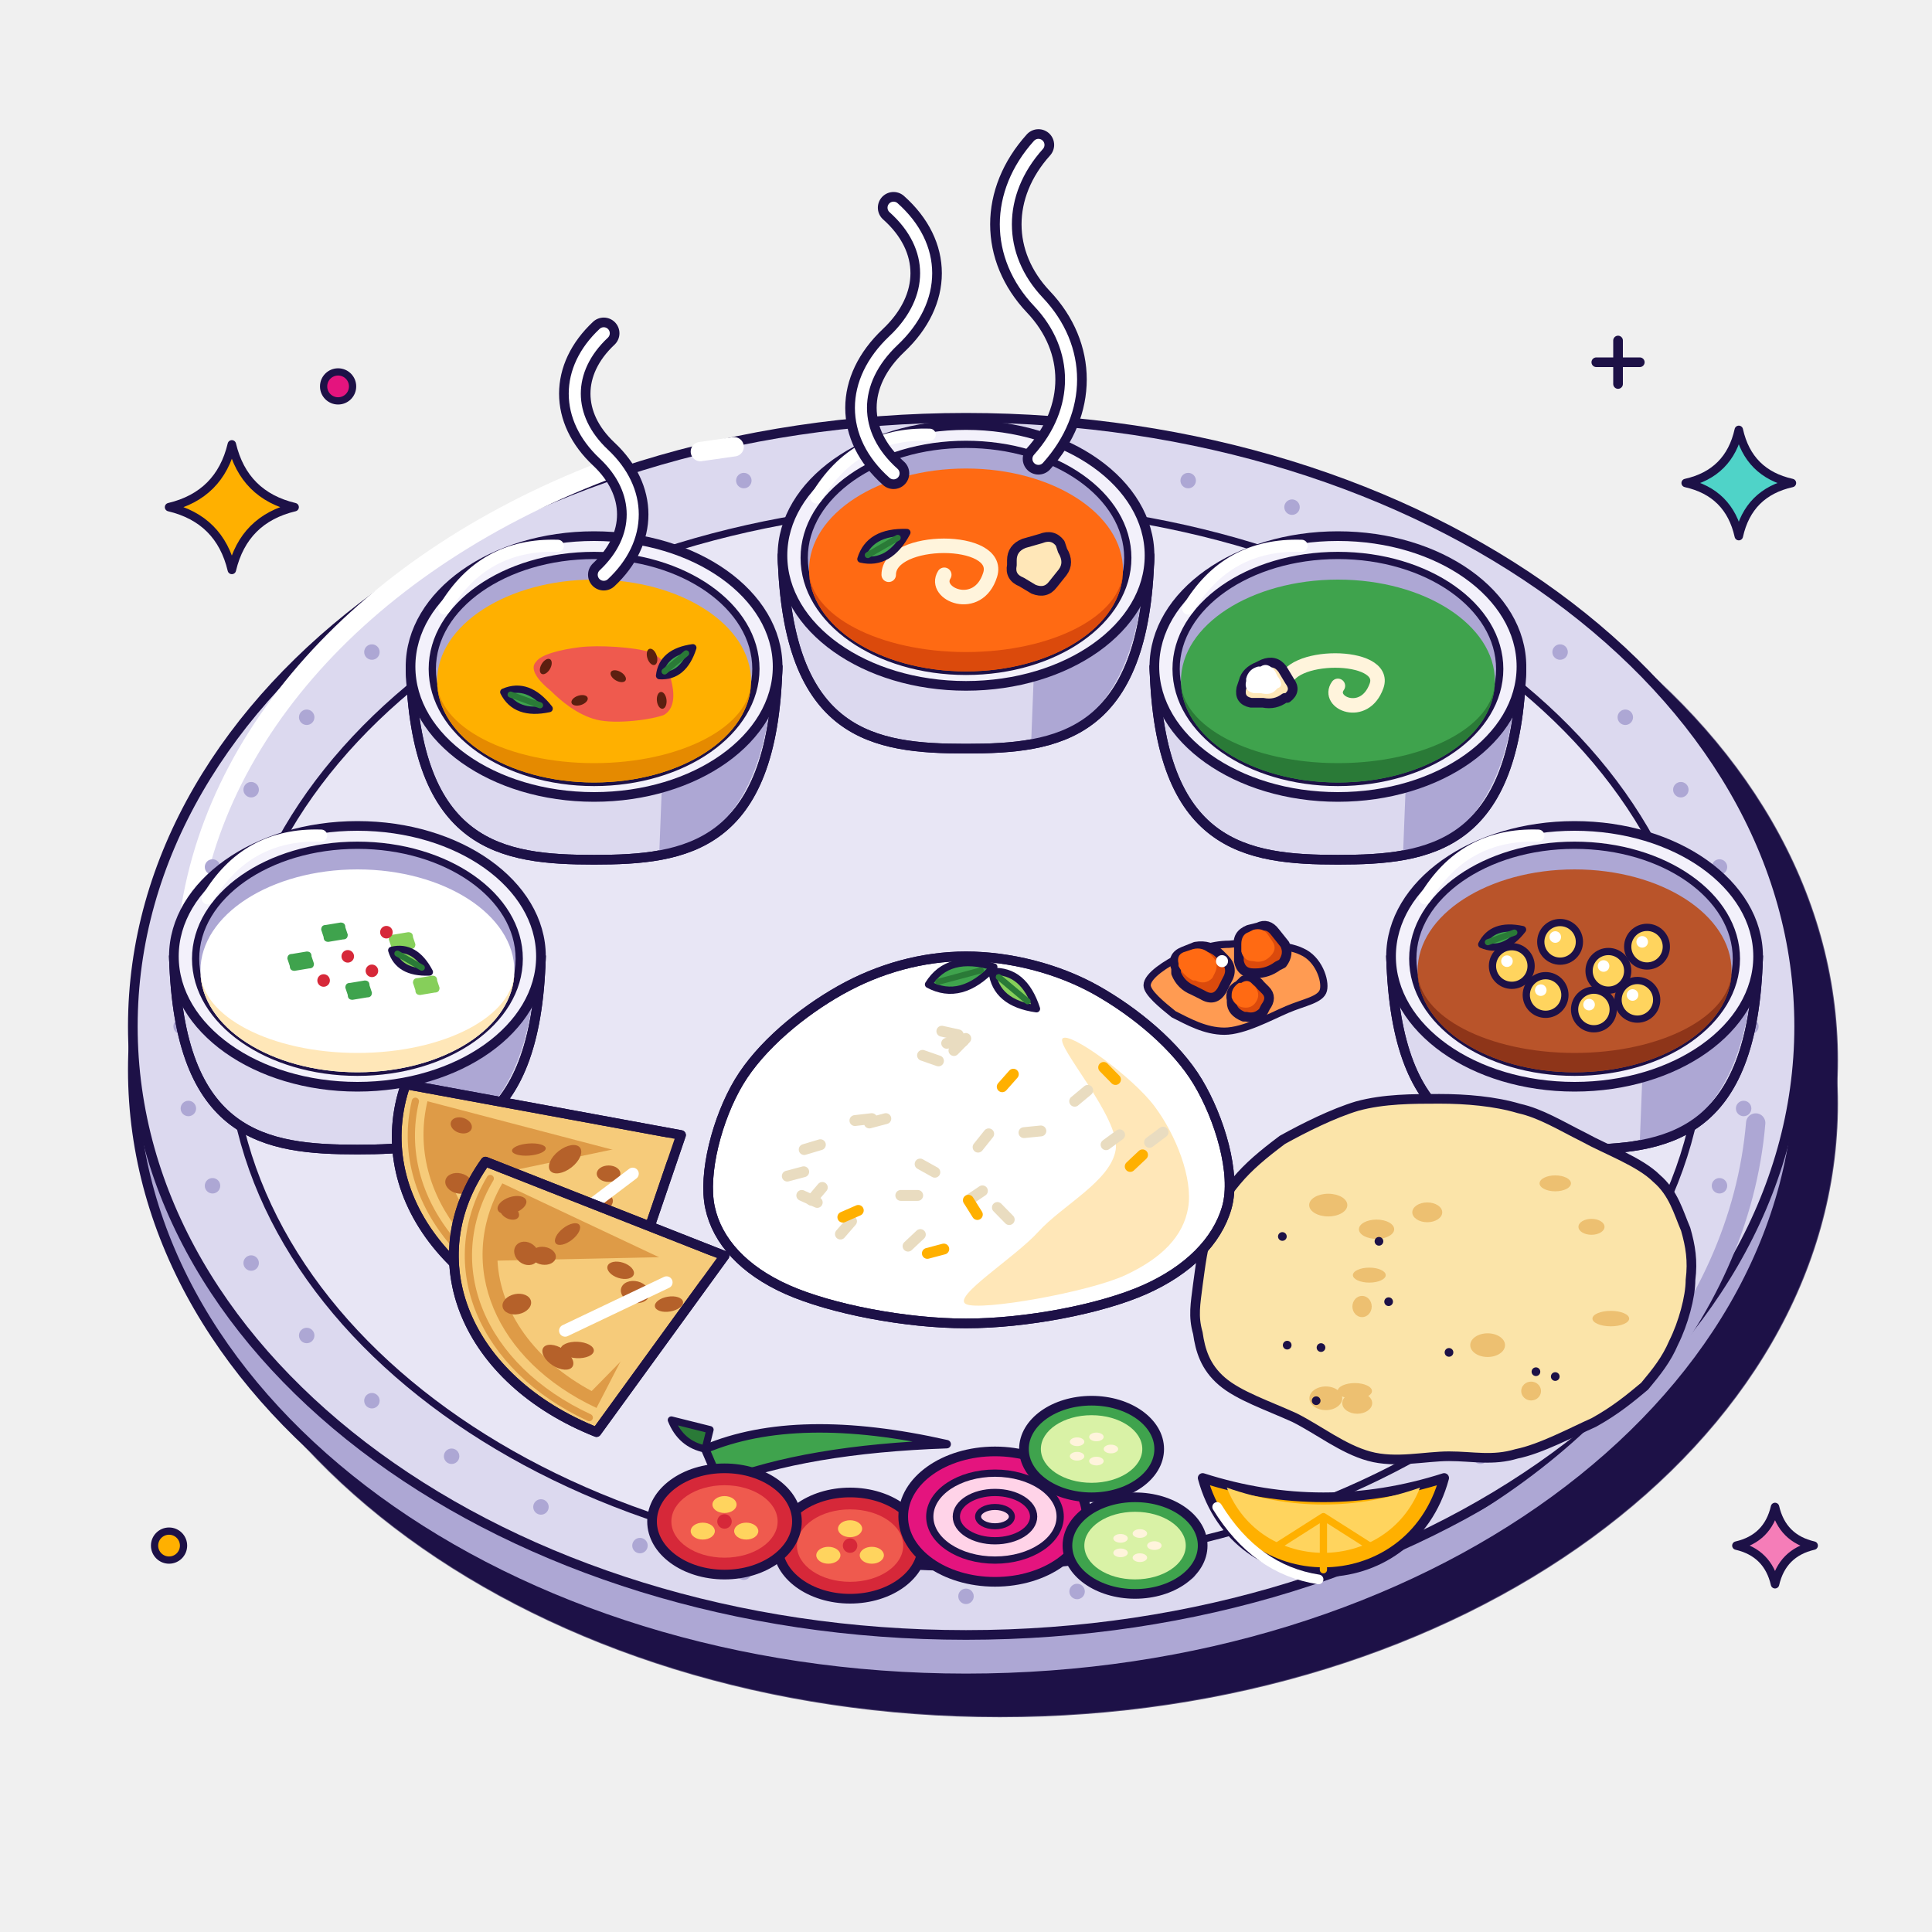
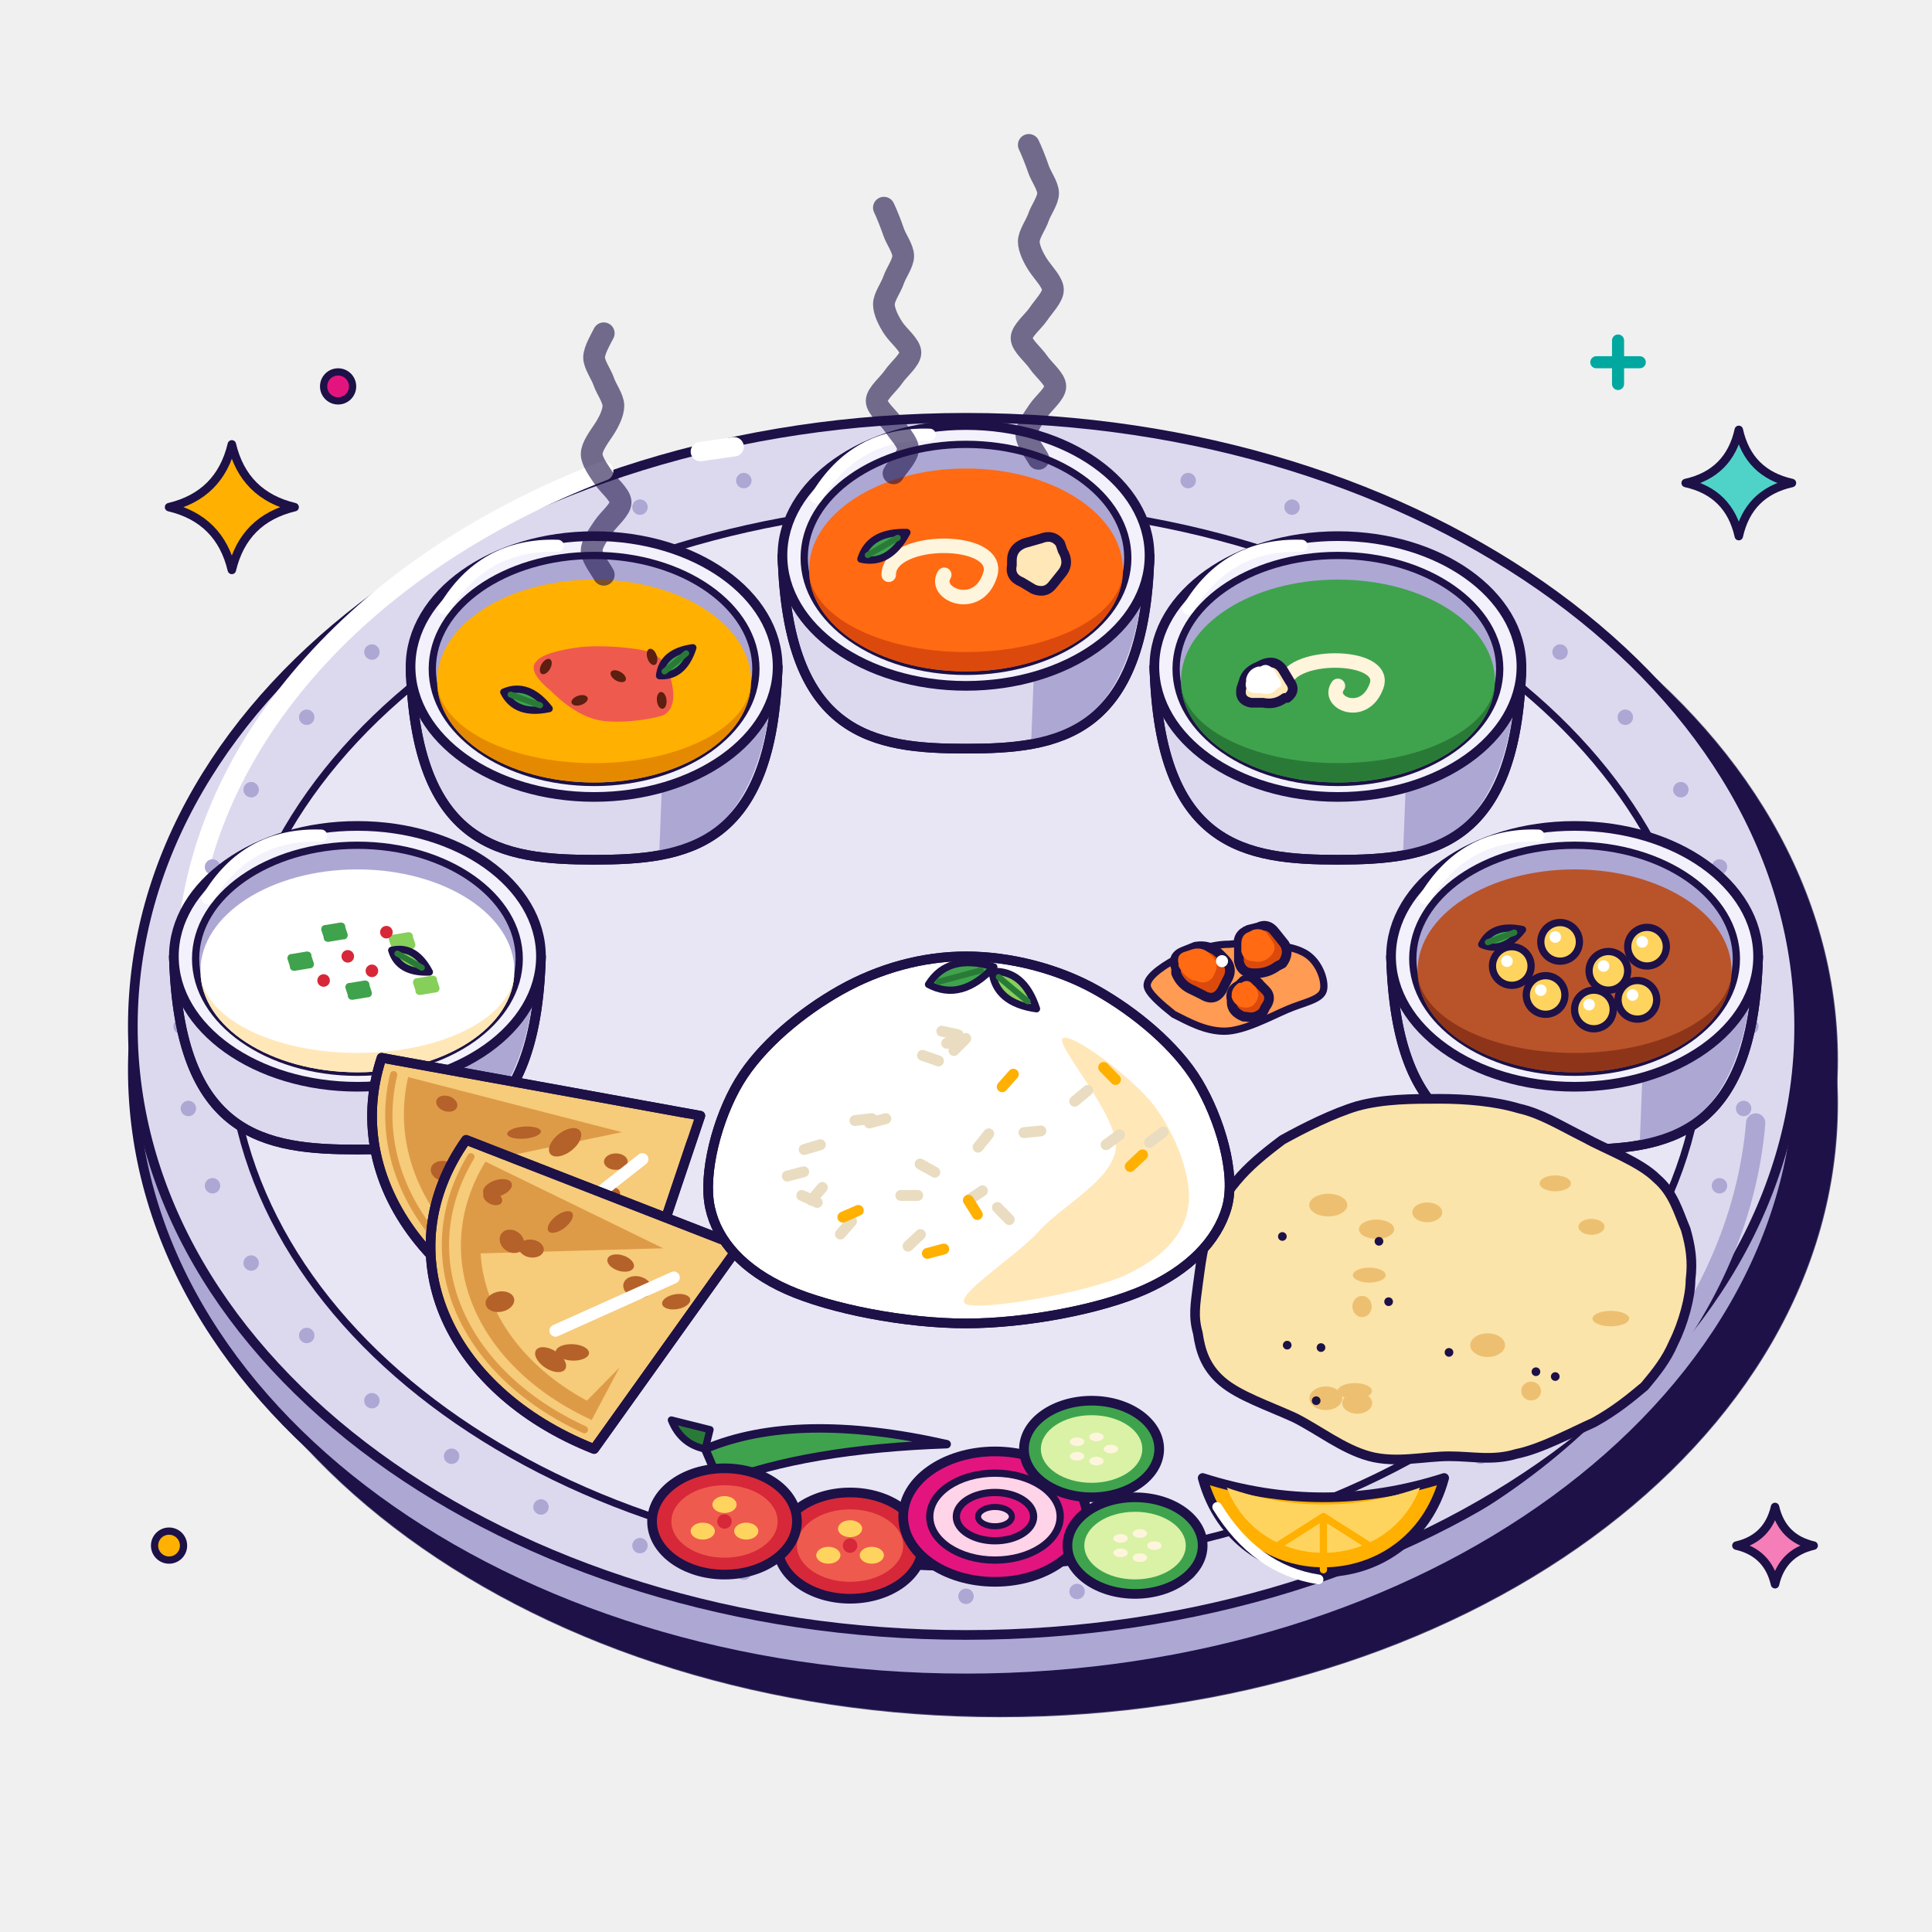
<svg xmlns="http://www.w3.org/2000/svg" viewBox="0 0 800 800" width="800" height="800" role="img" aria-labelledby="th-t">
  <defs>
    <filter id="th-sh" x="0" y="0" width="800" height="800" filterUnits="userSpaceOnUse" color-interpolation-filters="sRGB">
      <feFlood flood-color="#1D1147" />
      <feComposite in2="SourceAlpha" operator="in" />
      <feOffset dx="14" dy="14" result="s" />
      <feMerge>
        <feMergeNode in="s" />
        <feMergeNode in="SourceGraphic" />
      </feMerge>
    </filter>
  </defs>
  <g stroke="#1D1147" stroke-width="4" stroke-linejoin="round" stroke-linecap="round">
    <g class="dish" filter="url(#th-sh)">
      <ellipse cx="400" cy="443" rx="345" ry="252" fill="#ADA7D4" />
      <ellipse cx="400" cy="425" rx="345" ry="252" fill="#DCD9EF" />
      <ellipse cx="400" cy="429" rx="305" ry="220" fill="#E8E6F5" stroke-width="3" />
      <path d="M77,395A325,236 0 0 1 250,195" fill="none" stroke="#FFFFFF" stroke-width="8" />
      <path d="M290,187l14,-2" fill="none" stroke="#FFFFFF" stroke-width="8" />
      <path d="M727,465A325,236 0 0 1 560,657" fill="none" stroke="#ADA7D4" stroke-width="8" />
      <circle cx="725" cy="425" r="3.2" fill="#ADA7D4" stroke="none" />
      <circle cx="722" cy="459" r="3.2" fill="#ADA7D4" stroke="none" />
      <circle cx="712" cy="491" r="3.2" fill="#ADA7D4" stroke="none" />
      <circle cx="696" cy="523" r="3.2" fill="#ADA7D4" stroke="none" />
      <circle cx="673" cy="553" r="3.2" fill="#ADA7D4" stroke="none" />
      <circle cx="646" cy="580" r="3.2" fill="#ADA7D4" stroke="none" />
      <circle cx="613" cy="603" r="3.2" fill="#ADA7D4" stroke="none" />
      <circle cx="576" cy="624" r="3.2" fill="#ADA7D4" stroke="none" />
      <circle cx="535" cy="640" r="3.2" fill="#ADA7D4" stroke="none" />
      <circle cx="492" cy="651" r="3.2" fill="#ADA7D4" stroke="none" />
      <circle cx="446" cy="659" r="3.2" fill="#ADA7D4" stroke="none" />
      <circle cx="400" cy="661" r="3.2" fill="#ADA7D4" stroke="none" />
      <circle cx="354" cy="659" r="3.2" fill="#ADA7D4" stroke="none" />
      <circle cx="308" cy="651" r="3.2" fill="#ADA7D4" stroke="none" />
      <circle cx="265" cy="640" r="3.2" fill="#ADA7D4" stroke="none" />
      <circle cx="224" cy="624" r="3.2" fill="#ADA7D4" stroke="none" />
      <circle cx="187" cy="603" r="3.2" fill="#ADA7D4" stroke="none" />
      <circle cx="154" cy="580" r="3.2" fill="#ADA7D4" stroke="none" />
      <circle cx="127" cy="553" r="3.2" fill="#ADA7D4" stroke="none" />
      <circle cx="104" cy="523" r="3.2" fill="#ADA7D4" stroke="none" />
      <circle cx="88" cy="491" r="3.2" fill="#ADA7D4" stroke="none" />
      <circle cx="78" cy="459" r="3.2" fill="#ADA7D4" stroke="none" />
      <circle cx="75" cy="425" r="3.2" fill="#ADA7D4" stroke="none" />
      <circle cx="78" cy="391" r="3.2" fill="#ADA7D4" stroke="none" />
      <circle cx="88" cy="359" r="3.2" fill="#ADA7D4" stroke="none" />
      <circle cx="104" cy="327" r="3.2" fill="#ADA7D4" stroke="none" />
      <circle cx="127" cy="297" r="3.2" fill="#ADA7D4" stroke="none" />
      <circle cx="154" cy="270" r="3.2" fill="#ADA7D4" stroke="none" />
      <circle cx="187" cy="247" r="3.2" fill="#ADA7D4" stroke="none" />
      <circle cx="224" cy="226" r="3.2" fill="#ADA7D4" stroke="none" />
      <circle cx="265" cy="210" r="3.2" fill="#ADA7D4" stroke="none" />
      <circle cx="308" cy="199" r="3.2" fill="#ADA7D4" stroke="none" />
      <circle cx="354" cy="191" r="3.2" fill="#ADA7D4" stroke="none" />
      <circle cx="400" cy="189" r="3.2" fill="#ADA7D4" stroke="none" />
      <circle cx="446" cy="191" r="3.2" fill="#ADA7D4" stroke="none" />
      <circle cx="492" cy="199" r="3.2" fill="#ADA7D4" stroke="none" />
      <circle cx="535" cy="210" r="3.2" fill="#ADA7D4" stroke="none" />
      <circle cx="576" cy="226" r="3.2" fill="#ADA7D4" stroke="none" />
      <circle cx="613" cy="247" r="3.2" fill="#ADA7D4" stroke="none" />
      <circle cx="646" cy="270" r="3.2" fill="#ADA7D4" stroke="none" />
      <circle cx="673" cy="297" r="3.2" fill="#ADA7D4" stroke="none" />
      <circle cx="696" cy="327" r="3.2" fill="#ADA7D4" stroke="none" />
      <circle cx="712" cy="359" r="3.2" fill="#ADA7D4" stroke="none" />
      <circle cx="722" cy="391" r="3.2" fill="#ADA7D4" stroke="none" />
      <path d="M324,230C326,305 362,310 400,310C438,310 474,305 476,230Z" fill="#DCD9EF" />
      <path d="M427,307C457,304 473,273 474,230L430,230Z" fill="#ADA7D4" stroke="none" />
      <path d="M324,230C326,305 362,310 400,310C438,310 474,305 476,230Z" fill="none" />
      <ellipse cx="400" cy="230" rx="76" ry="54" fill="#F3F1FB" />
      <ellipse cx="400" cy="231" rx="67" ry="47" fill="#ADA7D4" stroke-width="3" />
      <ellipse cx="400" cy="236" rx="65" ry="42" fill="#FF6A13" stroke="none" />
      <path d="M335,236A65,42 0 0 0 465,236A65,34 0 0 1 335,236Z" fill="#DB4A0C" stroke="none" />
      <path d="M338,206Q354,179 385,180" fill="none" stroke="#FFFFFF" stroke-width="5" />
      <path d="M368,238C368,222 415,222 410,238S386,246 391,238" fill="none" stroke="#FFF4DC" stroke-width="6" />
      <path d="M440,228Q443,233 440,237L436,242Q433,246 428,244L423,241Q418,239 419,234L419,232Q419,227 424,225L431,223Q436,221 439,225Z" fill="#FFE7B8" />
      <g transform="translate(366 226) rotate(-30)">
        <path d="M-11,0Q-2.2,-8.2 11,0Q-2.2,8.2 -11,0Z" fill="#3FA34D" stroke-width="3" />
        <path d="M-7.7,0L6.6,0" stroke="#2A7A37" stroke-width="2.5" fill="none" />
      </g>
      <path d="M170,276C172,351 208,356 246,356C284,356 320,351 322,276Z" fill="#DCD9EF" />
      <path d="M273,353C303,350 319,319 320,276L276,276Z" fill="#ADA7D4" stroke="none" />
      <path d="M170,276C172,351 208,356 246,356C284,356 320,351 322,276Z" fill="none" />
      <ellipse cx="246" cy="276" rx="76" ry="54" fill="#F3F1FB" />
      <ellipse cx="246" cy="277" rx="67" ry="47" fill="#ADA7D4" stroke-width="3" />
      <ellipse cx="246" cy="282" rx="65" ry="42" fill="#FFB000" stroke="none" />
      <path d="M181,282A65,42 0 0 0 311,282A65,34 0 0 1 181,282Z" fill="#E58A00" stroke="none" />
      <path d="M184,252Q200,225 231,226" fill="none" stroke="#FFFFFF" stroke-width="5" />
      <path d="M278,282C279,286 280,293 275,296C270,298 255,300 247,298C239,296 232,290 228,286C223,282 219,277 222,274C224,271 232,269 240,268C248,267 263,268 269,270C276,273 277,278 278,282Z" fill="#EF5A4E" stroke="none" />
      <ellipse cx="226" cy="276" rx="3.5" ry="2" fill="#5C1F10" stroke="none" transform="rotate(-60 226 276)" />
      <ellipse cx="256" cy="280" rx="3.5" ry="2" fill="#5C1F10" stroke="none" transform="rotate(30 256 280)" />
      <ellipse cx="270" cy="272" rx="3.5" ry="2" fill="#5C1F10" stroke="none" transform="rotate(72 270 272)" />
      <ellipse cx="240" cy="290" rx="3.5" ry="2" fill="#5C1F10" stroke="none" transform="rotate(-18 240 290)" />
      <ellipse cx="274" cy="290" rx="3.5" ry="2" fill="#5C1F10" stroke="none" transform="rotate(84 274 290)" />
      <g transform="translate(218 290) rotate(20)">
        <path d="M-10,0Q-2,-7.5 10,0Q-2,7.5 -10,0Z" fill="#3FA34D" stroke-width="3" />
        <path d="M-7,0L6,0" stroke="#2A7A37" stroke-width="2.5" fill="none" />
      </g>
      <g transform="translate(280 274) rotate(-40)">
        <path d="M-9,0Q-1.8,-6.8 9,0Q-1.8,6.8 -9,0Z" fill="#3FA34D" stroke-width="3" />
        <path d="M-6.3,0L5.4,0" stroke="#2A7A37" stroke-width="2.5" fill="none" />
      </g>
      <path d="M478,276C480,351 516,356 554,356C592,356 628,351 630,276Z" fill="#DCD9EF" />
      <path d="M581,353C611,350 627,319 628,276L584,276Z" fill="#ADA7D4" stroke="none" />
      <path d="M478,276C480,351 516,356 554,356C592,356 628,351 630,276Z" fill="none" />
      <ellipse cx="554" cy="276" rx="76" ry="54" fill="#F3F1FB" />
      <ellipse cx="554" cy="277" rx="67" ry="47" fill="#ADA7D4" stroke-width="3" />
      <ellipse cx="554" cy="282" rx="65" ry="42" fill="#3FA34D" stroke="none" />
      <path d="M489,282A65,42 0 0 0 619,282A65,34 0 0 1 489,282Z" fill="#2A7A37" stroke="none" />
      <path d="M492,252Q508,225 539,226" fill="none" stroke="#FFFFFF" stroke-width="5" />
      <path d="M532,284C532,270 575,270 570,284S549,291 554,284" fill="none" stroke="#FFF4DC" stroke-width="6" />
      <path d="M534,282Q537,286 533,289L532,289Q528,292 523,291L518,291Q513,290 514,285L515,282Q516,278 521,276L523,275Q528,273 531,277Z" fill="#FFE7B8" />
      <path d="M529,280Q532,284 529,285L528,286Q526,288 522,287L519,287Q515,286 516,282L516,281Q517,277 521,276L522,276Q525,274 528,278Z" fill="#FFFFFF" stroke="none" />
      <path d="M72,396C74,471 110,476 148,476C186,476 222,471 224,396Z" fill="#DCD9EF" />
      <path d="M175,473C205,470 221,439 222,396L178,396Z" fill="#ADA7D4" stroke="none" />
      <path d="M72,396C74,471 110,476 148,476C186,476 222,471 224,396Z" fill="none" />
      <ellipse cx="148" cy="396" rx="76" ry="54" fill="#F3F1FB" />
      <ellipse cx="148" cy="397" rx="67" ry="47" fill="#ADA7D4" stroke-width="3" />
      <ellipse cx="148" cy="402" rx="65" ry="42" fill="#FFFFFF" stroke="none" />
      <path d="M83,402A65,42 0 0 0 213,402A65,34 0 0 1 83,402Z" fill="#FFE7B8" stroke="none" />
      <path d="M86,372Q102,345 133,346" fill="none" stroke="#FFFFFF" stroke-width="5" />
      <path d="M119,397Q119,395 121,395L127,394Q129,394 129,396L130,399Q130,401 128,401L122,402Q120,402 120,400Z" fill="#3FA34D" stroke="none" />
      <path d="M161,389Q161,387 163,387L169,386Q171,386 171,388L172,391Q172,393 170,393L164,394Q162,394 162,392Z" fill="#86CF5A" stroke="none" />
      <path d="M143,409Q143,407 145,407L151,406Q153,406 153,408L154,411Q154,413 152,413L146,414Q144,414 144,412Z" fill="#3FA34D" stroke="none" />
      <path d="M171,407Q171,405 173,405L179,404Q181,404 181,406L182,409Q182,411 180,411L174,412Q172,412 172,410Z" fill="#86CF5A" stroke="none" />
      <path d="M133,385Q133,383 135,383L141,382Q143,382 143,384L144,387Q144,389 142,389L136,390Q134,390 134,388Z" fill="#3FA34D" stroke="none" />
      <circle cx="144" cy="396" r="2.6" fill="#D62839" stroke="none" />
      <circle cx="154" cy="402" r="2.6" fill="#D62839" stroke="none" />
      <circle cx="134" cy="406" r="2.6" fill="#D62839" stroke="none" />
      <circle cx="160" cy="386" r="2.6" fill="#D62839" stroke="none" />
      <g transform="translate(170 398) rotate(30)">
        <path d="M-9,0Q-1.8,-6.8 9,0Q-1.8,6.8 -9,0Z" fill="#86CF5A" stroke-width="3" />
        <path d="M-6.3,0L5.4,0" stroke="#2A7A37" stroke-width="2.5" fill="none" />
      </g>
      <path d="M576,396C578,471 614,476 652,476C690,476 726,471 728,396Z" fill="#DCD9EF" />
      <path d="M679,473C709,470 725,439 726,396L682,396Z" fill="#ADA7D4" stroke="none" />
      <path d="M576,396C578,471 614,476 652,476C690,476 726,471 728,396Z" fill="none" />
      <ellipse cx="652" cy="396" rx="76" ry="54" fill="#F3F1FB" />
      <ellipse cx="652" cy="397" rx="67" ry="47" fill="#ADA7D4" stroke-width="3" />
      <ellipse cx="652" cy="402" rx="65" ry="42" fill="#B9542A" stroke="none" />
      <path d="M587,402A65,42 0 0 0 717,402A65,34 0 0 1 587,402Z" fill="#8E3519" stroke="none" />
      <path d="M590,372Q606,345 637,346" fill="none" stroke="#FFFFFF" stroke-width="5" />
      <circle cx="626" cy="400" r="8" fill="#FFD45E" stroke-width="3" />
      <circle cx="624" cy="398" r="2.4" fill="#FFFFFF" stroke="none" />
      <circle cx="646" cy="390" r="8" fill="#FFD45E" stroke-width="3" />
      <circle cx="644" cy="388" r="2.4" fill="#FFFFFF" stroke="none" />
      <circle cx="666" cy="402" r="8" fill="#FFD45E" stroke-width="3" />
      <circle cx="664" cy="400" r="2.4" fill="#FFFFFF" stroke="none" />
      <circle cx="682" cy="392" r="8" fill="#FFD45E" stroke-width="3" />
      <circle cx="680" cy="390" r="2.4" fill="#FFFFFF" stroke="none" />
      <circle cx="640" cy="412" r="8" fill="#FFD45E" stroke-width="3" />
      <circle cx="638" cy="410" r="2.4" fill="#FFFFFF" stroke="none" />
      <circle cx="660" cy="418" r="8" fill="#FFD45E" stroke-width="3" />
      <circle cx="658" cy="416" r="2.4" fill="#FFFFFF" stroke="none" />
      <circle cx="678" cy="414" r="8" fill="#FFD45E" stroke-width="3" />
      <circle cx="676" cy="412" r="2.4" fill="#FFFFFF" stroke="none" />
      <g transform="translate(622 388) rotate(-20)">
        <path d="M-9,0Q-1.8,-6.8 9,0Q-1.8,6.8 -9,0Z" fill="#3FA34D" stroke-width="3" />
        <path d="M-6.3,0L5.4,0" stroke="#2A7A37" stroke-width="2.5" fill="none" />
      </g>
      <path d="M700,530C700,537 697,548 693,556C690,563 686,568 681,574C675,579 669,584 660,589C651,593 638,600 628,602C618,605 610,603 600,603C590,603 578,606 567,603C556,600 546,592 536,587C525,582 513,578 506,572C499,566 497,559 496,552C494,545 495,540 496,532C497,525 498,515 501,508C503,501 507,495 512,489C517,483 523,478 531,472C540,467 552,461 562,458C573,455 585,455 596,455C607,455 619,456 629,459C638,461 646,466 656,471C665,476 679,481 686,488C693,494 695,502 698,509C700,516 701,522 700,530Z" fill="#FBE4A9" />
      <ellipse cx="616" cy="557" rx="7.2" ry="4.9" fill="#EDC071" stroke="none" />
      <ellipse cx="634" cy="576" rx="4.1" ry="3.9" fill="#EDC071" stroke="none" />
      <ellipse cx="667" cy="546" rx="7.6" ry="3.2" fill="#EDC071" stroke="none" />
      <ellipse cx="591" cy="502" rx="6.2" ry="4.1" fill="#EDC071" stroke="none" />
      <ellipse cx="561" cy="576" rx="7.1" ry="3.3" fill="#EDC071" stroke="none" />
      <ellipse cx="644" cy="490" rx="6.5" ry="3.3" fill="#EDC071" stroke="none" />
      <ellipse cx="550" cy="499" rx="7.9" ry="4.7" fill="#EDC071" stroke="none" />
      <ellipse cx="562" cy="581" rx="6.2" ry="4.4" fill="#EDC071" stroke="none" />
      <ellipse cx="549" cy="579" rx="6.8" ry="4.9" fill="#EDC071" stroke="none" />
      <ellipse cx="659" cy="508" rx="5.4" ry="3.3" fill="#EDC071" stroke="none" />
      <ellipse cx="564" cy="541" rx="4" ry="4.4" fill="#EDC071" stroke="none" />
      <ellipse cx="570" cy="509" rx="7.3" ry="4" fill="#EDC071" stroke="none" />
      <ellipse cx="567" cy="528" rx="6.8" ry="3.1" fill="#EDC071" stroke="none" />
      <circle cx="636" cy="568" r="1.8" fill="#1D1147" stroke="none" />
      <circle cx="575" cy="539" r="1.8" fill="#1D1147" stroke="none" />
      <circle cx="545" cy="580" r="1.8" fill="#1D1147" stroke="none" />
      <circle cx="547" cy="558" r="1.8" fill="#1D1147" stroke="none" />
      <circle cx="571" cy="514" r="1.8" fill="#1D1147" stroke="none" />
      <circle cx="600" cy="560" r="1.8" fill="#1D1147" stroke="none" />
      <circle cx="533" cy="557" r="1.8" fill="#1D1147" stroke="none" />
      <circle cx="644" cy="570" r="1.8" fill="#1D1147" stroke="none" />
      <circle cx="531" cy="512" r="1.8" fill="#1D1147" stroke="none" />
-       <path d="M282,470L253,555A118,87 0 0 1 168,449Z" fill="#F6CB7A" />
-       <path d="M261,478L249,545A106,79 0 0 1 177,456Z" fill="#DE9B47" stroke="none" />
-       <path d="M282,470L245,538A99,73 0 0 1 187,490Z" fill="#F6CB7A" stroke="none" />
-       <ellipse cx="232" cy="526" rx="7.1" ry="3" fill="#B5612A" stroke="none" transform="rotate(-0.4 232 526)" />
-       <ellipse cx="218" cy="503" rx="7.2" ry="2.7" fill="#B5612A" stroke="none" transform="rotate(-38 218 503)" />
-       <ellipse cx="219" cy="476" rx="7" ry="2.5" fill="#B5612A" stroke="none" transform="rotate(-4.4 219 476)" />
-       <ellipse cx="234" cy="480" rx="7.8" ry="4.3" fill="#B5612A" stroke="none" transform="rotate(-38 234 480)" />
-       <ellipse cx="251" cy="517" rx="7.8" ry="3.3" fill="#B5612A" stroke="none" transform="rotate(-22.7 251 517)" />
-       <ellipse cx="252" cy="486" rx="4.9" ry="3.4" fill="#B5612A" stroke="none" transform="rotate(-0.3 252 486)" />
-       <ellipse cx="249" cy="498" rx="4.9" ry="3.4" fill="#B5612A" stroke="none" transform="rotate(-16.8 249 498)" />
-       <ellipse cx="243" cy="530" rx="6.2" ry="3.8" fill="#B5612A" stroke="none" transform="rotate(-25.1 243 530)" />
-       <ellipse cx="191" cy="466" rx="4.5" ry="3.2" fill="#B5612A" stroke="none" transform="rotate(17.7 191 466)" />
-       <ellipse cx="190" cy="490" rx="5.7" ry="4.2" fill="#B5612A" stroke="none" transform="rotate(13.6 190 490)" />
-       <ellipse cx="230" cy="508" rx="7.5" ry="4.2" fill="#B5612A" stroke="none" transform="rotate(0.4 230 508)" />
-       <path d="M247,549A112,83 0 0 1 172,456" fill="none" stroke="#DE9B47" stroke-width="3" />
-       <path d="M262,486L225,514" fill="none" stroke="#FFFFFF" stroke-width="5" />
-       <path d="M282,470L253,555A118,87 0 0 1 168,449Z" fill="none" />
-       <path d="M300,520L247,593A112,83 0 0 1 201,481Z" fill="#F6CB7A" />
-       <path d="M278,523L247,583A101,75 0 0 1 208,490Z" fill="#DE9B47" stroke="none" />
-       <path d="M300,520L245,576A94,70 0 0 1 206,522Z" fill="#F6CB7A" stroke="none" />
-       <ellipse cx="211" cy="502" rx="4.2" ry="2.7" fill="#B5612A" stroke="none" transform="rotate(26.8 211 502)" />
-       <ellipse cx="225" cy="520" rx="5.2" ry="3.7" fill="#B5612A" stroke="none" transform="rotate(8.5 225 520)" />
-       <ellipse cx="257" cy="526" rx="5.7" ry="3.3" fill="#B5612A" stroke="none" transform="rotate(17.8 257 526)" />
-       <ellipse cx="212" cy="499" rx="6.2" ry="3.4" fill="#B5612A" stroke="none" transform="rotate(-18.5 212 499)" />
-       <ellipse cx="277" cy="540" rx="5.9" ry="3.1" fill="#B5612A" stroke="none" transform="rotate(-9.6 277 540)" />
-       <ellipse cx="235" cy="511" rx="6.2" ry="3" fill="#B5612A" stroke="none" transform="rotate(-38 235 511)" />
-       <ellipse cx="263" cy="535" rx="6" ry="4.5" fill="#B5612A" stroke="none" transform="rotate(14 263 535)" />
-       <ellipse cx="231" cy="562" rx="7.2" ry="4" fill="#B5612A" stroke="none" transform="rotate(33 231 562)" />
-       <ellipse cx="218" cy="519" rx="5.4" ry="4.5" fill="#B5612A" stroke="none" transform="rotate(37 218 519)" />
-       <ellipse cx="239" cy="559" rx="6.9" ry="3.4" fill="#B5612A" stroke="none" transform="rotate(2.4 239 559)" />
-       <ellipse cx="214" cy="540" rx="6" ry="4.2" fill="#B5612A" stroke="none" transform="rotate(-11.7 214 540)" />
-       <path d="M244,587A106,79 0 0 1 203,488" fill="none" stroke="#DE9B47" stroke-width="3" />
-       <path d="M276,531L234,551" fill="none" stroke="#FFFFFF" stroke-width="5" />
-       <path d="M300,520L247,593A112,83 0 0 1 201,481Z" fill="none" />
+       <path d="M290,462L257,560A136,101 0 0 1 158,438Z" fill="#F6CB7A" />
+       <path d="M266,471L252,548A122,91 0 0 1 169,446Z" fill="#DE9B47" stroke="none" />
+       <path d="M290,462L247,540A114,85 0 0 1 180,485Z" fill="#F6CB7A" stroke="none" />
+       <ellipse cx="233" cy="526" rx="7.1" ry="3" fill="#B5612A" stroke="none" transform="rotate(-0.4 233 526)" />
+       <ellipse cx="216" cy="500" rx="7.2" ry="2.7" fill="#B5612A" stroke="none" transform="rotate(-38 216 500)" />
+       <ellipse cx="217" cy="469" rx="7" ry="2.5" fill="#B5612A" stroke="none" transform="rotate(-4.4 217 469)" />
+       <ellipse cx="234" cy="473" rx="7.8" ry="4.3" fill="#B5612A" stroke="none" transform="rotate(-38 234 473)" />
+       <ellipse cx="255" cy="516" rx="7.8" ry="3.3" fill="#B5612A" stroke="none" transform="rotate(-22.7 255 516)" />
+       <ellipse cx="255" cy="481" rx="4.9" ry="3.4" fill="#B5612A" stroke="none" transform="rotate(-0.3 255 481)" />
+       <ellipse cx="252" cy="495" rx="4.9" ry="3.4" fill="#B5612A" stroke="none" transform="rotate(-16.8 252 495)" />
+       <ellipse cx="245" cy="531" rx="6.2" ry="3.8" fill="#B5612A" stroke="none" transform="rotate(-25.1 245 531)" />
+       <ellipse cx="185" cy="457" rx="4.5" ry="3.2" fill="#B5612A" stroke="none" transform="rotate(17.7 185 457)" />
+       <ellipse cx="184" cy="485" rx="5.7" ry="4.2" fill="#B5612A" stroke="none" transform="rotate(13.6 184 485)" />
+       <ellipse cx="230" cy="506" rx="7.5" ry="4.2" fill="#B5612A" stroke="none" transform="rotate(0.4 230 506)" />
+       <path d="M250,553A129,96 0 0 1 163,445" fill="none" stroke="#DE9B47" stroke-width="3" />
+       <path d="M266,480L224,513" fill="none" stroke="#FFFFFF" stroke-width="5" />
+       <path d="M290,462L257,560A136,101 0 0 1 158,438Z" fill="none" />
+       <path d="M306,516L246,600A128,95 0 0 1 193,472Z" fill="#F6CB7A" />
+       <path d="M281,520L245,588A115,85 0 0 1 201,481Z" fill="#DE9B47" stroke="none" />
+       <path d="M306,516L243,580A108,80 0 0 1 199,519Z" fill="#F6CB7A" stroke="none" />
+       <ellipse cx="204" cy="496" rx="4.2" ry="2.7" fill="#B5612A" stroke="none" transform="rotate(26.8 204 496)" />
+       <ellipse cx="220" cy="517" rx="5.2" ry="3.7" fill="#B5612A" stroke="none" transform="rotate(8.5 220 517)" />
+       <ellipse cx="257" cy="523" rx="5.7" ry="3.3" fill="#B5612A" stroke="none" transform="rotate(17.8 257 523)" />
+       <ellipse cx="206" cy="492" rx="6.2" ry="3.4" fill="#B5612A" stroke="none" transform="rotate(-18.5 206 492)" />
+       <ellipse cx="280" cy="539" rx="5.9" ry="3.1" fill="#B5612A" stroke="none" transform="rotate(-9.6 280 539)" />
+       <ellipse cx="232" cy="506" rx="6.2" ry="3" fill="#B5612A" stroke="none" transform="rotate(-38 232 506)" />
+       <ellipse cx="264" cy="533" rx="6" ry="4.5" fill="#B5612A" stroke="none" transform="rotate(14 264 533)" />
+       <ellipse cx="228" cy="563" rx="7.2" ry="4" fill="#B5612A" stroke="none" transform="rotate(33 228 563)" />
+       <ellipse cx="212" cy="514" rx="5.4" ry="4.5" fill="#B5612A" stroke="none" transform="rotate(37 212 514)" />
+       <ellipse cx="237" cy="560" rx="6.9" ry="3.4" fill="#B5612A" stroke="none" transform="rotate(2.4 237 560)" />
+       <ellipse cx="207" cy="539" rx="6" ry="4.2" fill="#B5612A" stroke="none" transform="rotate(-11.7 207 539)" />
+       <path d="M242,592A122,90 0 0 1 195,479" fill="none" stroke="#DE9B47" stroke-width="3" />
+       <path d="M279,529L230,551" fill="none" stroke="#FFFFFF" stroke-width="5" />
+       <path d="M306,516L246,600A128,95 0 0 1 193,472Z" fill="none" />
      <path d="M294,500C291,486 297,463 306,448C315,433 332,419 348,410C364,401 382,396 400,396C418,396 438,401 454,410C470,419 487,433 496,448C505,463 512,486 508,500C504,514 492,526 474,534C456,542 425,548 400,548C375,548 344,542 326,534C308,526 297,514 294,500Z" fill="#FFFFFF" />
      <path d="M440,430C443,427 469,446 478,458C487,470 494,488 492,500C490,512 481,521 466,528C451,535 406,543 400,540C394,537 420,521 430,510C440,499 460,489 462,476C464,463 437,433 440,430Z" fill="#FFE7B8" stroke="none" />
      <path d="M336,497l4.5,-5.3" fill="none" stroke="#E9DCC0" stroke-width="4.5" />
      <path d="M424,469l7,-0.7" fill="none" stroke="#E9DCC0" stroke-width="4.5" />
      <path d="M348,511l4.6,-5.3" fill="none" stroke="#E9DCC0" stroke-width="4.5" />
      <path d="M384,519l6.8,-1.8" fill="none" stroke="#FFB000" stroke-width="4.5" />
      <path d="M326,487l6.8,-1.8" fill="none" stroke="#E9DCC0" stroke-width="4.5" />
      <path d="M373,495l7,0" fill="none" stroke="#E9DCC0" stroke-width="4.5" />
      <path d="M468,483l5.1,-4.8" fill="none" stroke="#FFB000" stroke-width="4.5" />
      <path d="M476,473l5.6,-4.2" fill="none" stroke="#E9DCC0" stroke-width="4.5" />
      <path d="M413,500l4.9,5" fill="none" stroke="#E9DCC0" stroke-width="4.5" />
      <path d="M376,516l5.1,-4.8" fill="none" stroke="#E9DCC0" stroke-width="4.5" />
      <path d="M332,495l6.4,2.9" fill="none" stroke="#E9DCC0" stroke-width="4.5" />
      <path d="M458,474l5.6,-4.1" fill="none" stroke="#E9DCC0" stroke-width="4.5" />
      <path d="M405,475l4.4,-5.5" fill="none" stroke="#E9DCC0" stroke-width="4.5" />
      <path d="M401,497l5.8,-3.9" fill="none" stroke="#E9DCC0" stroke-width="4.5" />
      <path d="M360,465l6.8,-1.8" fill="none" stroke="#E9DCC0" stroke-width="4.5" />
      <path d="M382,437l6.6,2.3" fill="none" stroke="#E9DCC0" stroke-width="4.5" />
      <path d="M349,504l6.4,-2.8" fill="none" stroke="#FFB000" stroke-width="4.5" />
      <path d="M445,456l5.4,-4.5" fill="none" stroke="#E9DCC0" stroke-width="4.5" />
      <path d="M354,464l7,-0.8" fill="none" stroke="#E9DCC0" stroke-width="4.5" />
      <path d="M415,450l4.6,-5.2" fill="none" stroke="#FFB000" stroke-width="4.5" />
      <path d="M333,476l6.7,-2" fill="none" stroke="#E9DCC0" stroke-width="4.5" />
      <path d="M401,497l3.7,5.9" fill="none" stroke="#FFB000" stroke-width="4.5" />
      <path d="M381,482l6.1,3.4" fill="none" stroke="#E9DCC0" stroke-width="4.5" />
      <path d="M457,442l4.9,5" fill="none" stroke="#FFB000" stroke-width="4.5" />
      <path d="M390,427l6.8,1.5" fill="none" stroke="#E9DCC0" stroke-width="4.5" />
      <path d="M395,435l4.9,-5" fill="none" stroke="#E9DCC0" stroke-width="4.5" />
      <path d="M392,432l6.9,-0.9" fill="none" stroke="#E9DCC0" stroke-width="4.5" />
      <path d="M294,500C291,486 297,463 306,448C315,433 332,419 348,410C364,401 382,396 400,396C418,396 438,401 454,410C470,419 487,433 496,448C505,463 512,486 508,500C504,514 492,526 474,534C456,542 425,548 400,548C375,548 344,542 326,534C308,526 297,514 294,500Z" fill="none" />
      <g transform="translate(398 404) rotate(-15)">
        <path d="M-14,0Q-2.8,-10.5 14,0Q-2.8,10.5 -14,0Z" fill="#3FA34D" stroke-width="3" />
        <path d="M-9.8,0L8.4,0" stroke="#2A7A37" stroke-width="2.5" fill="none" />
      </g>
      <g transform="translate(420 410) rotate(40)">
        <path d="M-12,0Q-2.4,-9 12,0Q-2.4,9 -12,0Z" fill="#86CF5A" stroke-width="3" />
        <path d="M-8.4,0L7.2,0" stroke="#2A7A37" stroke-width="2.5" fill="none" />
      </g>
      <path d="M292,600Q330,584 392,598Q334,600 298,614Z" fill="#3FA34D" stroke-width="3.5" />
      <path d="M292,600q-10,-2 -14,-12q8,2 16,4Z" fill="#2A7A37" stroke-width="3" />
      <ellipse cx="352" cy="640" rx="30" ry="22" fill="#D62839" />
      <ellipse cx="352" cy="640" rx="22" ry="15" fill="#EF5A4E" stroke="none" />
      <ellipse cx="361" cy="644" rx="5" ry="3.5" fill="#FFD45E" stroke="none" />
      <ellipse cx="343" cy="644" rx="5" ry="3.5" fill="#FFD45E" stroke="none" />
      <ellipse cx="352" cy="633" rx="5" ry="3.5" fill="#FFD45E" stroke="none" />
      <circle cx="352" cy="640" r="3" fill="#D62839" stroke="none" />
      <ellipse cx="300" cy="630" rx="30" ry="22" fill="#D62839" />
      <ellipse cx="300" cy="630" rx="22" ry="15" fill="#EF5A4E" stroke="none" />
      <ellipse cx="309" cy="634" rx="5" ry="3.5" fill="#FFD45E" stroke="none" />
      <ellipse cx="291" cy="634" rx="5" ry="3.5" fill="#FFD45E" stroke="none" />
      <ellipse cx="300" cy="623" rx="5" ry="3.5" fill="#FFD45E" stroke="none" />
      <circle cx="300" cy="630" r="3" fill="#D62839" stroke="none" />
      <ellipse cx="412" cy="628" rx="38" ry="27" fill="#E4147E" />
      <ellipse cx="412" cy="628" rx="27" ry="18" fill="#FFD3E8" stroke-width="3" />
      <ellipse cx="412" cy="628" rx="16" ry="10" fill="#E4147E" stroke-width="3" />
      <ellipse cx="412" cy="628" rx="7" ry="4" fill="#FFD3E8" stroke-width="2.5" />
      <ellipse cx="470" cy="640" rx="28" ry="20" fill="#3FA34D" />
      <ellipse cx="470" cy="640" rx="21" ry="14" fill="#D9F2A6" stroke="none" />
      <ellipse cx="478" cy="640" rx="3" ry="1.8" fill="#FFF4DC" stroke="none" />
      <ellipse cx="472" cy="645" rx="3" ry="1.8" fill="#FFF4DC" stroke="none" />
      <ellipse cx="464" cy="643" rx="3" ry="1.8" fill="#FFF4DC" stroke="none" />
      <ellipse cx="464" cy="637" rx="3" ry="1.8" fill="#FFF4DC" stroke="none" />
      <ellipse cx="472" cy="635" rx="3" ry="1.8" fill="#FFF4DC" stroke="none" />
      <ellipse cx="452" cy="600" rx="28" ry="20" fill="#3FA34D" />
      <ellipse cx="452" cy="600" rx="21" ry="14" fill="#D9F2A6" stroke="none" />
      <ellipse cx="460" cy="600" rx="3" ry="1.8" fill="#FFF4DC" stroke="none" />
      <ellipse cx="454" cy="605" rx="3" ry="1.8" fill="#FFF4DC" stroke="none" />
      <ellipse cx="446" cy="603" rx="3" ry="1.8" fill="#FFF4DC" stroke="none" />
      <ellipse cx="446" cy="597" rx="3" ry="1.8" fill="#FFF4DC" stroke="none" />
      <ellipse cx="454" cy="595" rx="3" ry="1.8" fill="#FFF4DC" stroke="none" />
      <path d="M498,612C512,664 584,664 598,612Q548,628 498,612Z" fill="#FFB000" />
      <path d="M508,616C522,652 574,652 588,616Q548,630 508,616Z" fill="#FFD45E" stroke="none" />
      <path d="M548,628L548,650M548,628L526,642M548,628L570,642" fill="none" stroke="#FFB000" stroke-width="3" />
      <path d="M504,624Q520,650 546,654" fill="none" stroke="#FFFFFF" stroke-width="4" />
      <path d="M548,410C547,414 540,415 533,418C526,421 515,427 507,427C499,427 492,423 486,420C481,416 475,411 475,408C475,404 483,399 489,396C495,394 501,391 509,391C518,390 533,391 539,394C546,397 549,406 548,410Z" fill="#FF9B52" stroke-width="3" />
      <path d="M507,397Q511,401 508,406L506,410Q503,415 498,412L494,410Q489,408 487,403L487,401Q485,396 490,394L495,392Q501,391 505,395Z" fill="#DB4A0C" />
      <path d="M502,396Q505,399 503,403L502,405Q499,408 495,406L494,406Q490,404 488,400L488,399Q487,395 491,394L494,393Q498,392 501,395Z" fill="#FF6A13" stroke="none" />
      <path d="M532,391Q534,395 531,399L529,400Q525,403 520,403L519,403Q514,403 513,398L513,392Q512,387 517,385L521,384Q525,382 528,386Z" fill="#DB4A0C" />
      <path d="M527,390Q529,393 526,396L526,396Q523,399 519,398L519,398Q515,398 514,394L514,391Q514,387 517,386L519,385Q523,384 525,387Z" fill="#FF6A13" stroke="none" />
      <path d="M524,410Q527,413 524,417L523,419Q520,422 516,421L515,421Q510,419 510,415L510,414Q509,410 513,408L515,406Q519,404 522,408Z" fill="#DB4A0C" />
      <path d="M520,409Q522,412 520,415L520,415Q518,418 514,417L514,417Q511,416 510,413L510,412Q510,409 513,407L514,407Q517,405 519,408Z" fill="#FF6A13" stroke="none" />
      <circle cx="506" cy="398" r="2.5" fill="#FFFFFF" stroke="none" />
    </g>
-     <g class="steam" fill="none" stroke-linecap="round">
-       <path d="M370,196C352,180 352,158 370,141S388,102 370,86" stroke="#1D1147" stroke-width="13" />
-       <path d="M430,190C448,170 448,144 430,125S412,80 430,60" stroke="#1D1147" stroke-width="13" />
-       <path d="M250,238C266,223 266,203 250,188S234,153 250,138" stroke="#1D1147" stroke-width="13" />
-       <path d="M370,196C352,180 352,158 370,141S388,102 370,86" stroke="#FFFFFF" stroke-width="5" />
-       <path d="M430,190C448,170 448,144 430,125S412,80 430,60" stroke="#FFFFFF" stroke-width="5" />
-       <path d="M250,238C266,223 266,203 250,188S234,153 250,138" stroke="#FFFFFF" stroke-width="5" />
+     <g class="steam" fill="none" stroke="#1D1147" stroke-width="9" stroke-linecap="round" stroke-linejoin="round" opacity=".6">
+       <path d="M370,196C371,194 376,189 376,186C376,183 372,179 370,176C368,173 363,169 363,166C363,163 368,159 370,156C372,153 377,149 377,146C377,143 372,139 370,136C368,133 366,129 366,126C366,123 369,119 370,116C371,113 374,109 374,106C374,103 371,99 370,96C369,93 367,88 366,86" />
+       <path d="M430,190C429,188 425,183 425,180C425,177 428,173 430,170C432,167 437,163 437,160C437,157 432,153 430,150C428,147 423,143 423,140C423,137 428,133 430,130C432,127 436,123 436,120C436,117 432,113 430,110C428,107 426,103 426,100C426,97 429,93 430,90C431,87 434,83 434,80C434,77 431,73 430,70C429,67 427,62 426,60" />
+       <path d="M250,238C249,236 245,231 245,228C245,225 248,221 250,218C252,215 257,211 257,208C257,205 252,201 250,198C248,195 245,191 245,188C245,185 248,181 250,178C252,175 254,171 254,168C254,165 251,161 250,158C249,155 246,151 246,148C246,145 249,140 250,138" />
    </g>
    <g class="sparkle">
      <path d="M96,184Q101,205 122,210Q101,215 96,236Q91,215 70,210Q91,205 96,184Z" fill="#FFB000" stroke-width="3.5" />
      <circle cx="140" cy="160" r="6" fill="#E4147E" stroke-width="3" />
    </g>
    <g class="sparkle">
      <path d="M720,178Q724,196 742,200Q724,204 720,222Q716,204 698,200Q716,196 720,178Z" fill="#4FD3C8" stroke-width="3.5" />
-       <path d="M661,150H679M670,141V159" fill="none" stroke="#1D1147" stroke-width="4" />
+       <path d="M661,150H679M670,141V159" fill="none" stroke="#00A8A0" stroke-width="5" />
    </g>
    <g class="sparkle">
      <path d="M735,624Q738,637 751,640Q738,643 735,656Q732,643 719,640Q732,637 735,624Z" fill="#F57DB8" stroke-width="3.5" />
      <circle cx="70" cy="640" r="6" fill="#FFB000" stroke-width="3" />
    </g>
  </g>
</svg>
